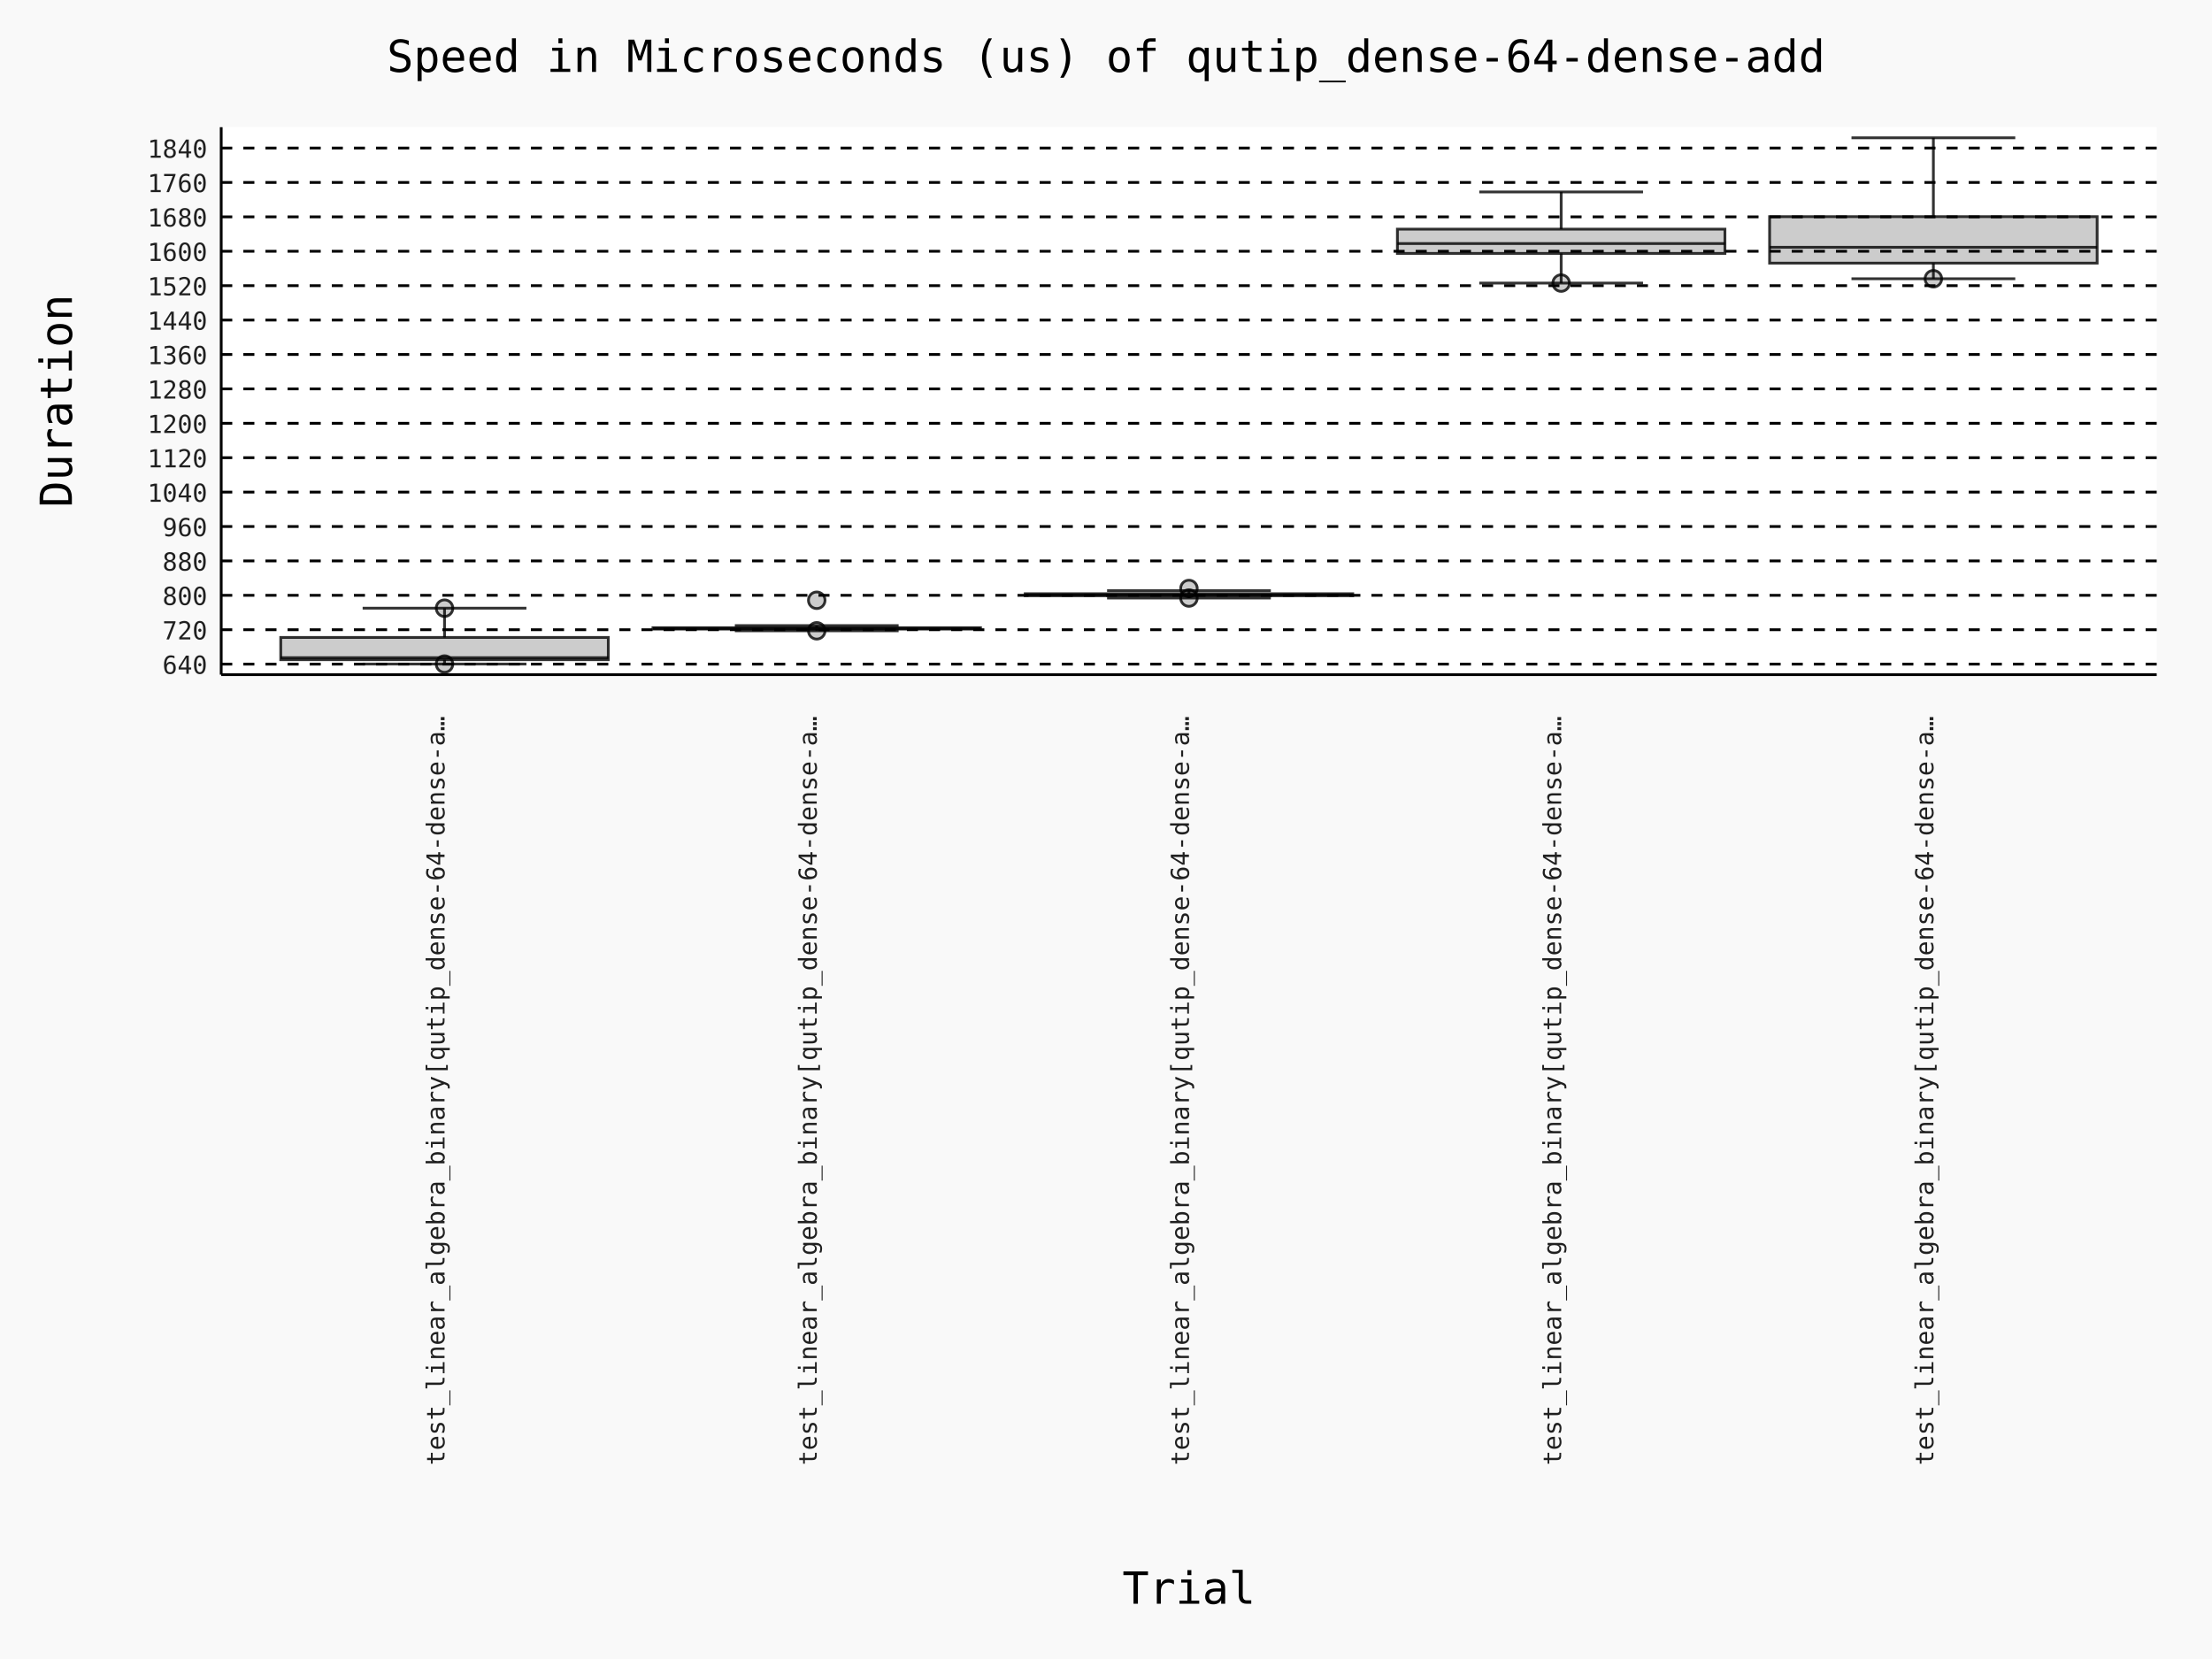
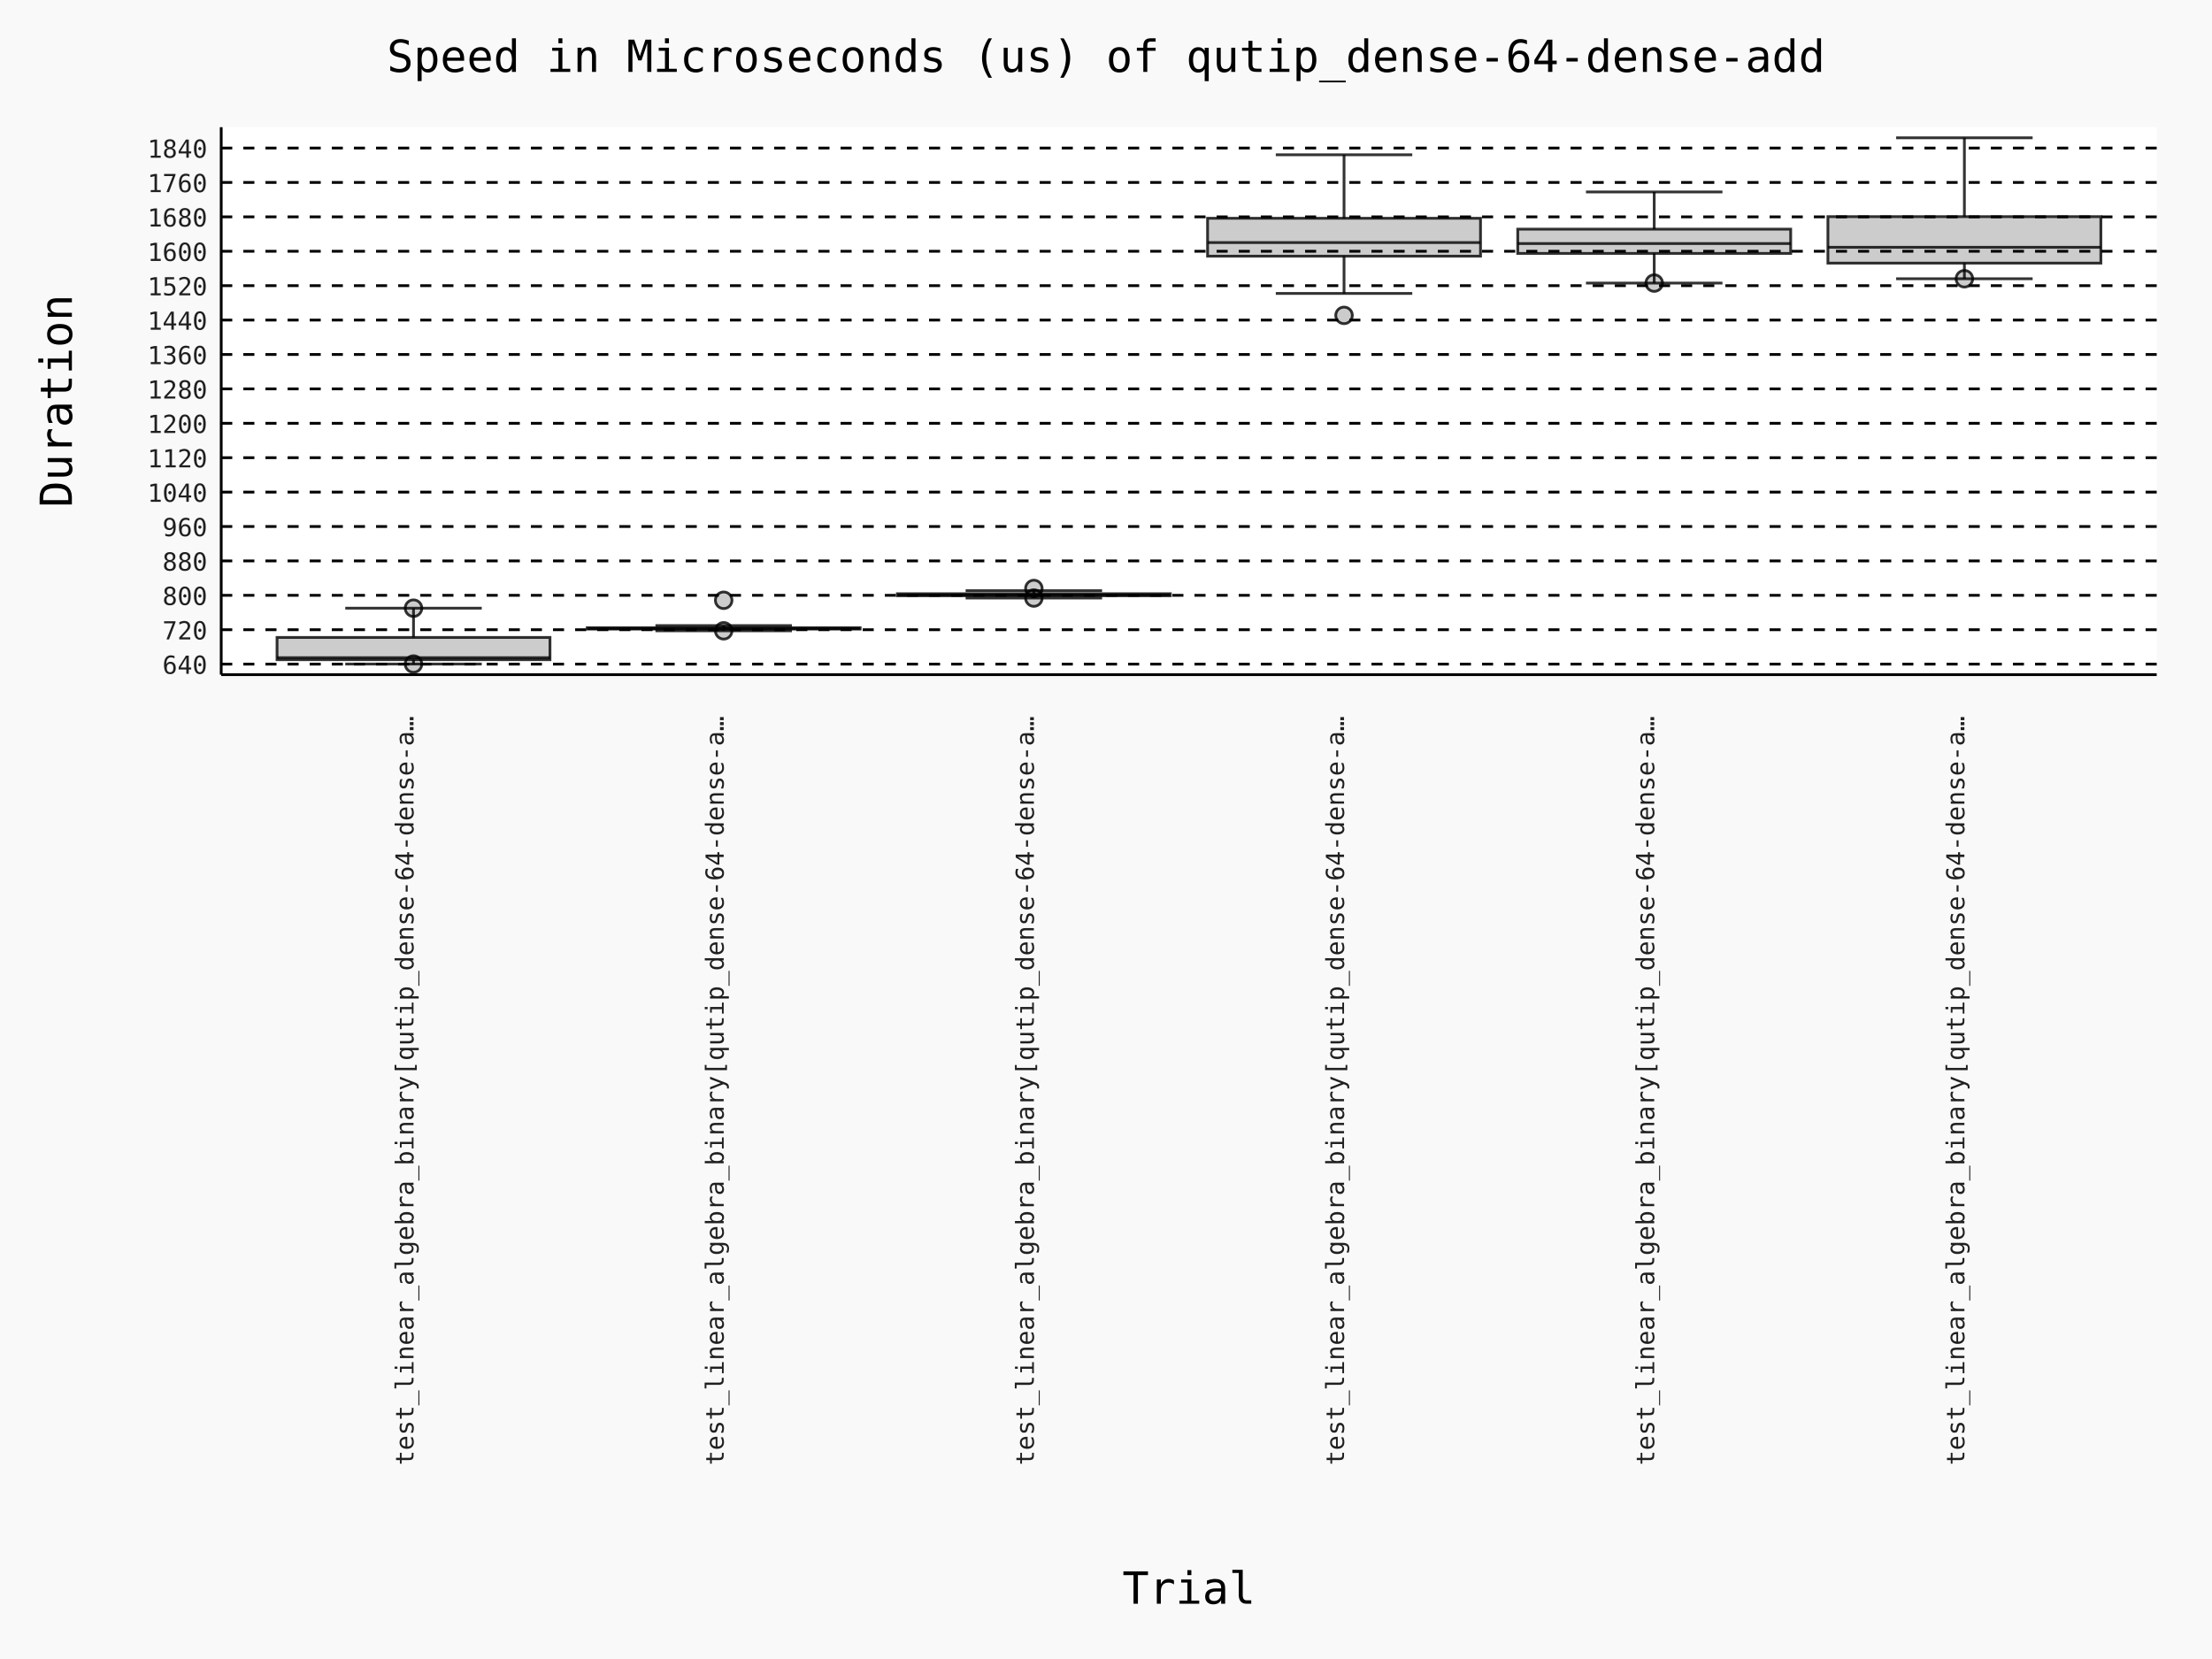
- <svg xmlns="http://www.w3.org/2000/svg" id="chart-03a33b18-b3e9-4d31-b353-62f86ce6c61d" class="pygal-chart" viewBox="0 0 800 600">
+ <svg xmlns="http://www.w3.org/2000/svg" id="chart-178d91f3-d0d7-4920-86ad-eca0e4747cc4" class="pygal-chart" viewBox="0 0 800 600">
  <defs>
-     <style type="text/css">#chart-03a33b18-b3e9-4d31-b353-62f86ce6c61d{-webkit-user-select:none;-webkit-font-smoothing:antialiased;font-family:Consolas,"Deja Vu Sans Mono","Bitstream Vera Sans Mono","Courier New",monospace}#chart-03a33b18-b3e9-4d31-b353-62f86ce6c61d .title{font-family:Consolas,"Deja Vu Sans Mono","Bitstream Vera Sans Mono","Courier New",monospace;font-size:16px}#chart-03a33b18-b3e9-4d31-b353-62f86ce6c61d .legends .legend text{font-family:Consolas,"Deja Vu Sans Mono","Bitstream Vera Sans Mono","Courier New",monospace;font-size:14px}#chart-03a33b18-b3e9-4d31-b353-62f86ce6c61d .axis text{font-family:Consolas,"Deja Vu Sans Mono","Bitstream Vera Sans Mono","Courier New",monospace;font-size:10px}#chart-03a33b18-b3e9-4d31-b353-62f86ce6c61d .axis text.major{font-family:Consolas,"Deja Vu Sans Mono","Bitstream Vera Sans Mono","Courier New",monospace;font-size:10px}#chart-03a33b18-b3e9-4d31-b353-62f86ce6c61d .text-overlay text.value{font-family:Consolas,"Deja Vu Sans Mono","Bitstream Vera Sans Mono","Courier New",monospace;font-size:16px}#chart-03a33b18-b3e9-4d31-b353-62f86ce6c61d .text-overlay text.label{font-family:Consolas,"Deja Vu Sans Mono","Bitstream Vera Sans Mono","Courier New",monospace;font-size:10px}#chart-03a33b18-b3e9-4d31-b353-62f86ce6c61d .tooltip{font-family:Consolas,"Deja Vu Sans Mono","Bitstream Vera Sans Mono","Courier New",monospace;font-size:14px}#chart-03a33b18-b3e9-4d31-b353-62f86ce6c61d text.no_data{font-family:Consolas,"Deja Vu Sans Mono","Bitstream Vera Sans Mono","Courier New",monospace;font-size:64px}
- #chart-03a33b18-b3e9-4d31-b353-62f86ce6c61d{background-color:rgba(249,249,249,1)}#chart-03a33b18-b3e9-4d31-b353-62f86ce6c61d path,#chart-03a33b18-b3e9-4d31-b353-62f86ce6c61d line,#chart-03a33b18-b3e9-4d31-b353-62f86ce6c61d rect,#chart-03a33b18-b3e9-4d31-b353-62f86ce6c61d circle{-webkit-transition:150ms;-moz-transition:150ms;transition:150ms}#chart-03a33b18-b3e9-4d31-b353-62f86ce6c61d .graph &gt; .background{fill:rgba(249,249,249,1)}#chart-03a33b18-b3e9-4d31-b353-62f86ce6c61d .plot &gt; .background{fill:rgba(255,255,255,1)}#chart-03a33b18-b3e9-4d31-b353-62f86ce6c61d .graph{fill:rgba(0,0,0,.87)}#chart-03a33b18-b3e9-4d31-b353-62f86ce6c61d text.no_data{fill:rgba(0,0,0,1)}#chart-03a33b18-b3e9-4d31-b353-62f86ce6c61d .title{fill:rgba(0,0,0,1)}#chart-03a33b18-b3e9-4d31-b353-62f86ce6c61d .legends .legend text{fill:rgba(0,0,0,.87)}#chart-03a33b18-b3e9-4d31-b353-62f86ce6c61d .legends .legend:hover text{fill:rgba(0,0,0,1)}#chart-03a33b18-b3e9-4d31-b353-62f86ce6c61d .axis .line{stroke:rgba(0,0,0,1)}#chart-03a33b18-b3e9-4d31-b353-62f86ce6c61d .axis .guide.line{stroke:rgba(0,0,0,.54)}#chart-03a33b18-b3e9-4d31-b353-62f86ce6c61d .axis .major.line{stroke:rgba(0,0,0,.87)}#chart-03a33b18-b3e9-4d31-b353-62f86ce6c61d .axis text.major{fill:rgba(0,0,0,1)}#chart-03a33b18-b3e9-4d31-b353-62f86ce6c61d .axis.y .guides:hover .guide.line,#chart-03a33b18-b3e9-4d31-b353-62f86ce6c61d .line-graph .axis.x .guides:hover .guide.line,#chart-03a33b18-b3e9-4d31-b353-62f86ce6c61d .stackedline-graph .axis.x .guides:hover .guide.line,#chart-03a33b18-b3e9-4d31-b353-62f86ce6c61d .xy-graph .axis.x .guides:hover .guide.line{stroke:rgba(0,0,0,1)}#chart-03a33b18-b3e9-4d31-b353-62f86ce6c61d .axis .guides:hover text{fill:rgba(0,0,0,1)}#chart-03a33b18-b3e9-4d31-b353-62f86ce6c61d .reactive{fill-opacity:.7;stroke-opacity:.8;stroke-width:1}#chart-03a33b18-b3e9-4d31-b353-62f86ce6c61d .ci{stroke:rgba(0,0,0,.87)}#chart-03a33b18-b3e9-4d31-b353-62f86ce6c61d .reactive.active,#chart-03a33b18-b3e9-4d31-b353-62f86ce6c61d .active .reactive{fill-opacity:.8;stroke-opacity:.9;stroke-width:4}#chart-03a33b18-b3e9-4d31-b353-62f86ce6c61d .ci .reactive.active{stroke-width:1.5}#chart-03a33b18-b3e9-4d31-b353-62f86ce6c61d .series text{fill:rgba(0,0,0,1)}#chart-03a33b18-b3e9-4d31-b353-62f86ce6c61d .tooltip rect{fill:rgba(255,255,255,1);stroke:rgba(0,0,0,1);-webkit-transition:opacity 150ms;-moz-transition:opacity 150ms;transition:opacity 150ms}#chart-03a33b18-b3e9-4d31-b353-62f86ce6c61d .tooltip .label{fill:rgba(0,0,0,.87)}#chart-03a33b18-b3e9-4d31-b353-62f86ce6c61d .tooltip .label{fill:rgba(0,0,0,.87)}#chart-03a33b18-b3e9-4d31-b353-62f86ce6c61d .tooltip .legend{font-size:.8em;fill:rgba(0,0,0,.54)}#chart-03a33b18-b3e9-4d31-b353-62f86ce6c61d .tooltip .x_label{font-size:.6em;fill:rgba(0,0,0,1)}#chart-03a33b18-b3e9-4d31-b353-62f86ce6c61d .tooltip .xlink{font-size:.5em;text-decoration:underline}#chart-03a33b18-b3e9-4d31-b353-62f86ce6c61d .tooltip .value{font-size:1.5em}#chart-03a33b18-b3e9-4d31-b353-62f86ce6c61d .bound{font-size:.5em}#chart-03a33b18-b3e9-4d31-b353-62f86ce6c61d .max-value{font-size:.75em;fill:rgba(0,0,0,.54)}#chart-03a33b18-b3e9-4d31-b353-62f86ce6c61d .map-element{fill:rgba(255,255,255,1);stroke:rgba(0,0,0,.54) !important}#chart-03a33b18-b3e9-4d31-b353-62f86ce6c61d .map-element .reactive{fill-opacity:inherit;stroke-opacity:inherit}#chart-03a33b18-b3e9-4d31-b353-62f86ce6c61d .color-0,#chart-03a33b18-b3e9-4d31-b353-62f86ce6c61d .color-0 a:visited{stroke:#000000;fill:#000000}#chart-03a33b18-b3e9-4d31-b353-62f86ce6c61d .color-1,#chart-03a33b18-b3e9-4d31-b353-62f86ce6c61d .color-1 a:visited{stroke:#000000;fill:#000000}#chart-03a33b18-b3e9-4d31-b353-62f86ce6c61d .color-2,#chart-03a33b18-b3e9-4d31-b353-62f86ce6c61d .color-2 a:visited{stroke:#000000;fill:#000000}#chart-03a33b18-b3e9-4d31-b353-62f86ce6c61d .color-3,#chart-03a33b18-b3e9-4d31-b353-62f86ce6c61d .color-3 a:visited{stroke:#000000;fill:#000000}#chart-03a33b18-b3e9-4d31-b353-62f86ce6c61d .color-4,#chart-03a33b18-b3e9-4d31-b353-62f86ce6c61d .color-4 a:visited{stroke:#000000;fill:#000000}#chart-03a33b18-b3e9-4d31-b353-62f86ce6c61d .text-overlay .color-0 text{fill:white}#chart-03a33b18-b3e9-4d31-b353-62f86ce6c61d .text-overlay .color-1 text{fill:white}#chart-03a33b18-b3e9-4d31-b353-62f86ce6c61d .text-overlay .color-2 text{fill:white}#chart-03a33b18-b3e9-4d31-b353-62f86ce6c61d .text-overlay .color-3 text{fill:white}#chart-03a33b18-b3e9-4d31-b353-62f86ce6c61d .text-overlay .color-4 text{fill:white}
- #chart-03a33b18-b3e9-4d31-b353-62f86ce6c61d text.no_data{text-anchor:middle}#chart-03a33b18-b3e9-4d31-b353-62f86ce6c61d .guide.line{fill:none}#chart-03a33b18-b3e9-4d31-b353-62f86ce6c61d .centered{text-anchor:middle}#chart-03a33b18-b3e9-4d31-b353-62f86ce6c61d .title{text-anchor:middle}#chart-03a33b18-b3e9-4d31-b353-62f86ce6c61d .legends .legend text{fill-opacity:1}#chart-03a33b18-b3e9-4d31-b353-62f86ce6c61d .axis.x text{text-anchor:middle}#chart-03a33b18-b3e9-4d31-b353-62f86ce6c61d .axis.x:not(.web) text[transform]{text-anchor:start}#chart-03a33b18-b3e9-4d31-b353-62f86ce6c61d .axis.x:not(.web) text[transform].backwards{text-anchor:end}#chart-03a33b18-b3e9-4d31-b353-62f86ce6c61d .axis.y text{text-anchor:end}#chart-03a33b18-b3e9-4d31-b353-62f86ce6c61d .axis.y text[transform].backwards{text-anchor:start}#chart-03a33b18-b3e9-4d31-b353-62f86ce6c61d .axis.y2 text{text-anchor:start}#chart-03a33b18-b3e9-4d31-b353-62f86ce6c61d .axis.y2 text[transform].backwards{text-anchor:end}#chart-03a33b18-b3e9-4d31-b353-62f86ce6c61d .axis .guide.line{stroke-dasharray:4,4;stroke:black}#chart-03a33b18-b3e9-4d31-b353-62f86ce6c61d .axis .major.guide.line{stroke-dasharray:6,6;stroke:black}#chart-03a33b18-b3e9-4d31-b353-62f86ce6c61d .horizontal .axis.y .guide.line,#chart-03a33b18-b3e9-4d31-b353-62f86ce6c61d .horizontal .axis.y2 .guide.line,#chart-03a33b18-b3e9-4d31-b353-62f86ce6c61d .vertical .axis.x .guide.line{opacity:0}#chart-03a33b18-b3e9-4d31-b353-62f86ce6c61d .horizontal .axis.always_show .guide.line,#chart-03a33b18-b3e9-4d31-b353-62f86ce6c61d .vertical .axis.always_show .guide.line{opacity:1 !important}#chart-03a33b18-b3e9-4d31-b353-62f86ce6c61d .axis.y .guides:hover .guide.line,#chart-03a33b18-b3e9-4d31-b353-62f86ce6c61d .axis.y2 .guides:hover .guide.line,#chart-03a33b18-b3e9-4d31-b353-62f86ce6c61d .axis.x .guides:hover .guide.line{opacity:1}#chart-03a33b18-b3e9-4d31-b353-62f86ce6c61d .axis .guides:hover text{opacity:1}#chart-03a33b18-b3e9-4d31-b353-62f86ce6c61d .nofill{fill:none}#chart-03a33b18-b3e9-4d31-b353-62f86ce6c61d .subtle-fill{fill-opacity:.2}#chart-03a33b18-b3e9-4d31-b353-62f86ce6c61d .dot{stroke-width:1px;fill-opacity:1;stroke-opacity:1}#chart-03a33b18-b3e9-4d31-b353-62f86ce6c61d .dot.active{stroke-width:5px}#chart-03a33b18-b3e9-4d31-b353-62f86ce6c61d .dot.negative{fill:transparent}#chart-03a33b18-b3e9-4d31-b353-62f86ce6c61d text,#chart-03a33b18-b3e9-4d31-b353-62f86ce6c61d tspan{stroke:none !important}#chart-03a33b18-b3e9-4d31-b353-62f86ce6c61d .series text.active{opacity:1}#chart-03a33b18-b3e9-4d31-b353-62f86ce6c61d .tooltip rect{fill-opacity:.95;stroke-width:.5}#chart-03a33b18-b3e9-4d31-b353-62f86ce6c61d .tooltip text{fill-opacity:1}#chart-03a33b18-b3e9-4d31-b353-62f86ce6c61d .showable{visibility:hidden}#chart-03a33b18-b3e9-4d31-b353-62f86ce6c61d .showable.shown{visibility:visible}#chart-03a33b18-b3e9-4d31-b353-62f86ce6c61d .gauge-background{fill:rgba(229,229,229,1);stroke:none}#chart-03a33b18-b3e9-4d31-b353-62f86ce6c61d .bg-lines{stroke:rgba(249,249,249,1);stroke-width:2px}
+     <style type="text/css">#chart-178d91f3-d0d7-4920-86ad-eca0e4747cc4{-webkit-user-select:none;-webkit-font-smoothing:antialiased;font-family:Consolas,"Deja Vu Sans Mono","Bitstream Vera Sans Mono","Courier New",monospace}#chart-178d91f3-d0d7-4920-86ad-eca0e4747cc4 .title{font-family:Consolas,"Deja Vu Sans Mono","Bitstream Vera Sans Mono","Courier New",monospace;font-size:16px}#chart-178d91f3-d0d7-4920-86ad-eca0e4747cc4 .legends .legend text{font-family:Consolas,"Deja Vu Sans Mono","Bitstream Vera Sans Mono","Courier New",monospace;font-size:14px}#chart-178d91f3-d0d7-4920-86ad-eca0e4747cc4 .axis text{font-family:Consolas,"Deja Vu Sans Mono","Bitstream Vera Sans Mono","Courier New",monospace;font-size:10px}#chart-178d91f3-d0d7-4920-86ad-eca0e4747cc4 .axis text.major{font-family:Consolas,"Deja Vu Sans Mono","Bitstream Vera Sans Mono","Courier New",monospace;font-size:10px}#chart-178d91f3-d0d7-4920-86ad-eca0e4747cc4 .text-overlay text.value{font-family:Consolas,"Deja Vu Sans Mono","Bitstream Vera Sans Mono","Courier New",monospace;font-size:16px}#chart-178d91f3-d0d7-4920-86ad-eca0e4747cc4 .text-overlay text.label{font-family:Consolas,"Deja Vu Sans Mono","Bitstream Vera Sans Mono","Courier New",monospace;font-size:10px}#chart-178d91f3-d0d7-4920-86ad-eca0e4747cc4 .tooltip{font-family:Consolas,"Deja Vu Sans Mono","Bitstream Vera Sans Mono","Courier New",monospace;font-size:14px}#chart-178d91f3-d0d7-4920-86ad-eca0e4747cc4 text.no_data{font-family:Consolas,"Deja Vu Sans Mono","Bitstream Vera Sans Mono","Courier New",monospace;font-size:64px}
+ #chart-178d91f3-d0d7-4920-86ad-eca0e4747cc4{background-color:rgba(249,249,249,1)}#chart-178d91f3-d0d7-4920-86ad-eca0e4747cc4 path,#chart-178d91f3-d0d7-4920-86ad-eca0e4747cc4 line,#chart-178d91f3-d0d7-4920-86ad-eca0e4747cc4 rect,#chart-178d91f3-d0d7-4920-86ad-eca0e4747cc4 circle{-webkit-transition:150ms;-moz-transition:150ms;transition:150ms}#chart-178d91f3-d0d7-4920-86ad-eca0e4747cc4 .graph &gt; .background{fill:rgba(249,249,249,1)}#chart-178d91f3-d0d7-4920-86ad-eca0e4747cc4 .plot &gt; .background{fill:rgba(255,255,255,1)}#chart-178d91f3-d0d7-4920-86ad-eca0e4747cc4 .graph{fill:rgba(0,0,0,.87)}#chart-178d91f3-d0d7-4920-86ad-eca0e4747cc4 text.no_data{fill:rgba(0,0,0,1)}#chart-178d91f3-d0d7-4920-86ad-eca0e4747cc4 .title{fill:rgba(0,0,0,1)}#chart-178d91f3-d0d7-4920-86ad-eca0e4747cc4 .legends .legend text{fill:rgba(0,0,0,.87)}#chart-178d91f3-d0d7-4920-86ad-eca0e4747cc4 .legends .legend:hover text{fill:rgba(0,0,0,1)}#chart-178d91f3-d0d7-4920-86ad-eca0e4747cc4 .axis .line{stroke:rgba(0,0,0,1)}#chart-178d91f3-d0d7-4920-86ad-eca0e4747cc4 .axis .guide.line{stroke:rgba(0,0,0,.54)}#chart-178d91f3-d0d7-4920-86ad-eca0e4747cc4 .axis .major.line{stroke:rgba(0,0,0,.87)}#chart-178d91f3-d0d7-4920-86ad-eca0e4747cc4 .axis text.major{fill:rgba(0,0,0,1)}#chart-178d91f3-d0d7-4920-86ad-eca0e4747cc4 .axis.y .guides:hover .guide.line,#chart-178d91f3-d0d7-4920-86ad-eca0e4747cc4 .line-graph .axis.x .guides:hover .guide.line,#chart-178d91f3-d0d7-4920-86ad-eca0e4747cc4 .stackedline-graph .axis.x .guides:hover .guide.line,#chart-178d91f3-d0d7-4920-86ad-eca0e4747cc4 .xy-graph .axis.x .guides:hover .guide.line{stroke:rgba(0,0,0,1)}#chart-178d91f3-d0d7-4920-86ad-eca0e4747cc4 .axis .guides:hover text{fill:rgba(0,0,0,1)}#chart-178d91f3-d0d7-4920-86ad-eca0e4747cc4 .reactive{fill-opacity:.7;stroke-opacity:.8;stroke-width:1}#chart-178d91f3-d0d7-4920-86ad-eca0e4747cc4 .ci{stroke:rgba(0,0,0,.87)}#chart-178d91f3-d0d7-4920-86ad-eca0e4747cc4 .reactive.active,#chart-178d91f3-d0d7-4920-86ad-eca0e4747cc4 .active .reactive{fill-opacity:.8;stroke-opacity:.9;stroke-width:4}#chart-178d91f3-d0d7-4920-86ad-eca0e4747cc4 .ci .reactive.active{stroke-width:1.5}#chart-178d91f3-d0d7-4920-86ad-eca0e4747cc4 .series text{fill:rgba(0,0,0,1)}#chart-178d91f3-d0d7-4920-86ad-eca0e4747cc4 .tooltip rect{fill:rgba(255,255,255,1);stroke:rgba(0,0,0,1);-webkit-transition:opacity 150ms;-moz-transition:opacity 150ms;transition:opacity 150ms}#chart-178d91f3-d0d7-4920-86ad-eca0e4747cc4 .tooltip .label{fill:rgba(0,0,0,.87)}#chart-178d91f3-d0d7-4920-86ad-eca0e4747cc4 .tooltip .label{fill:rgba(0,0,0,.87)}#chart-178d91f3-d0d7-4920-86ad-eca0e4747cc4 .tooltip .legend{font-size:.8em;fill:rgba(0,0,0,.54)}#chart-178d91f3-d0d7-4920-86ad-eca0e4747cc4 .tooltip .x_label{font-size:.6em;fill:rgba(0,0,0,1)}#chart-178d91f3-d0d7-4920-86ad-eca0e4747cc4 .tooltip .xlink{font-size:.5em;text-decoration:underline}#chart-178d91f3-d0d7-4920-86ad-eca0e4747cc4 .tooltip .value{font-size:1.5em}#chart-178d91f3-d0d7-4920-86ad-eca0e4747cc4 .bound{font-size:.5em}#chart-178d91f3-d0d7-4920-86ad-eca0e4747cc4 .max-value{font-size:.75em;fill:rgba(0,0,0,.54)}#chart-178d91f3-d0d7-4920-86ad-eca0e4747cc4 .map-element{fill:rgba(255,255,255,1);stroke:rgba(0,0,0,.54) !important}#chart-178d91f3-d0d7-4920-86ad-eca0e4747cc4 .map-element .reactive{fill-opacity:inherit;stroke-opacity:inherit}#chart-178d91f3-d0d7-4920-86ad-eca0e4747cc4 .color-0,#chart-178d91f3-d0d7-4920-86ad-eca0e4747cc4 .color-0 a:visited{stroke:#000000;fill:#000000}#chart-178d91f3-d0d7-4920-86ad-eca0e4747cc4 .color-1,#chart-178d91f3-d0d7-4920-86ad-eca0e4747cc4 .color-1 a:visited{stroke:#000000;fill:#000000}#chart-178d91f3-d0d7-4920-86ad-eca0e4747cc4 .color-2,#chart-178d91f3-d0d7-4920-86ad-eca0e4747cc4 .color-2 a:visited{stroke:#000000;fill:#000000}#chart-178d91f3-d0d7-4920-86ad-eca0e4747cc4 .color-3,#chart-178d91f3-d0d7-4920-86ad-eca0e4747cc4 .color-3 a:visited{stroke:#000000;fill:#000000}#chart-178d91f3-d0d7-4920-86ad-eca0e4747cc4 .color-4,#chart-178d91f3-d0d7-4920-86ad-eca0e4747cc4 .color-4 a:visited{stroke:#000000;fill:#000000}#chart-178d91f3-d0d7-4920-86ad-eca0e4747cc4 .color-5,#chart-178d91f3-d0d7-4920-86ad-eca0e4747cc4 .color-5 a:visited{stroke:#000000;fill:#000000}#chart-178d91f3-d0d7-4920-86ad-eca0e4747cc4 .text-overlay .color-0 text{fill:white}#chart-178d91f3-d0d7-4920-86ad-eca0e4747cc4 .text-overlay .color-1 text{fill:white}#chart-178d91f3-d0d7-4920-86ad-eca0e4747cc4 .text-overlay .color-2 text{fill:white}#chart-178d91f3-d0d7-4920-86ad-eca0e4747cc4 .text-overlay .color-3 text{fill:white}#chart-178d91f3-d0d7-4920-86ad-eca0e4747cc4 .text-overlay .color-4 text{fill:white}#chart-178d91f3-d0d7-4920-86ad-eca0e4747cc4 .text-overlay .color-5 text{fill:white}
+ #chart-178d91f3-d0d7-4920-86ad-eca0e4747cc4 text.no_data{text-anchor:middle}#chart-178d91f3-d0d7-4920-86ad-eca0e4747cc4 .guide.line{fill:none}#chart-178d91f3-d0d7-4920-86ad-eca0e4747cc4 .centered{text-anchor:middle}#chart-178d91f3-d0d7-4920-86ad-eca0e4747cc4 .title{text-anchor:middle}#chart-178d91f3-d0d7-4920-86ad-eca0e4747cc4 .legends .legend text{fill-opacity:1}#chart-178d91f3-d0d7-4920-86ad-eca0e4747cc4 .axis.x text{text-anchor:middle}#chart-178d91f3-d0d7-4920-86ad-eca0e4747cc4 .axis.x:not(.web) text[transform]{text-anchor:start}#chart-178d91f3-d0d7-4920-86ad-eca0e4747cc4 .axis.x:not(.web) text[transform].backwards{text-anchor:end}#chart-178d91f3-d0d7-4920-86ad-eca0e4747cc4 .axis.y text{text-anchor:end}#chart-178d91f3-d0d7-4920-86ad-eca0e4747cc4 .axis.y text[transform].backwards{text-anchor:start}#chart-178d91f3-d0d7-4920-86ad-eca0e4747cc4 .axis.y2 text{text-anchor:start}#chart-178d91f3-d0d7-4920-86ad-eca0e4747cc4 .axis.y2 text[transform].backwards{text-anchor:end}#chart-178d91f3-d0d7-4920-86ad-eca0e4747cc4 .axis .guide.line{stroke-dasharray:4,4;stroke:black}#chart-178d91f3-d0d7-4920-86ad-eca0e4747cc4 .axis .major.guide.line{stroke-dasharray:6,6;stroke:black}#chart-178d91f3-d0d7-4920-86ad-eca0e4747cc4 .horizontal .axis.y .guide.line,#chart-178d91f3-d0d7-4920-86ad-eca0e4747cc4 .horizontal .axis.y2 .guide.line,#chart-178d91f3-d0d7-4920-86ad-eca0e4747cc4 .vertical .axis.x .guide.line{opacity:0}#chart-178d91f3-d0d7-4920-86ad-eca0e4747cc4 .horizontal .axis.always_show .guide.line,#chart-178d91f3-d0d7-4920-86ad-eca0e4747cc4 .vertical .axis.always_show .guide.line{opacity:1 !important}#chart-178d91f3-d0d7-4920-86ad-eca0e4747cc4 .axis.y .guides:hover .guide.line,#chart-178d91f3-d0d7-4920-86ad-eca0e4747cc4 .axis.y2 .guides:hover .guide.line,#chart-178d91f3-d0d7-4920-86ad-eca0e4747cc4 .axis.x .guides:hover .guide.line{opacity:1}#chart-178d91f3-d0d7-4920-86ad-eca0e4747cc4 .axis .guides:hover text{opacity:1}#chart-178d91f3-d0d7-4920-86ad-eca0e4747cc4 .nofill{fill:none}#chart-178d91f3-d0d7-4920-86ad-eca0e4747cc4 .subtle-fill{fill-opacity:.2}#chart-178d91f3-d0d7-4920-86ad-eca0e4747cc4 .dot{stroke-width:1px;fill-opacity:1;stroke-opacity:1}#chart-178d91f3-d0d7-4920-86ad-eca0e4747cc4 .dot.active{stroke-width:5px}#chart-178d91f3-d0d7-4920-86ad-eca0e4747cc4 .dot.negative{fill:transparent}#chart-178d91f3-d0d7-4920-86ad-eca0e4747cc4 text,#chart-178d91f3-d0d7-4920-86ad-eca0e4747cc4 tspan{stroke:none !important}#chart-178d91f3-d0d7-4920-86ad-eca0e4747cc4 .series text.active{opacity:1}#chart-178d91f3-d0d7-4920-86ad-eca0e4747cc4 .tooltip rect{fill-opacity:.95;stroke-width:.5}#chart-178d91f3-d0d7-4920-86ad-eca0e4747cc4 .tooltip text{fill-opacity:1}#chart-178d91f3-d0d7-4920-86ad-eca0e4747cc4 .showable{visibility:hidden}#chart-178d91f3-d0d7-4920-86ad-eca0e4747cc4 .showable.shown{visibility:visible}#chart-178d91f3-d0d7-4920-86ad-eca0e4747cc4 .gauge-background{fill:rgba(229,229,229,1);stroke:none}#chart-178d91f3-d0d7-4920-86ad-eca0e4747cc4 .bg-lines{stroke:rgba(249,249,249,1);stroke-width:2px}
.tooltip .value{font-size:1em !important}.axis text{font-size:9px !important}</style>
  </defs>
  <g class="graph custombox-graph vertical">
    <rect x="0" y="0" width="800" height="600" class="background" />
    <g transform="translate(80, 46)" class="plot">
      <rect x="0" y="0" width="700.0" height="198.0" class="background" />
      <g class="axis y always_show">
        <path d="M0 198 h700" class="line" />
        <g class="guides">
          <path d="M0 194.192 h700" class="guide line" />
          <text x="-5" y="197.692" class="">640</text>
        </g>
        <g class="guides">
          <path d="M0 181.749 h700" class="guide line" />
          <text x="-5" y="185.249" class="">720</text>
        </g>
        <g class="guides">
          <path d="M0 169.305 h700" class="guide line" />
          <text x="-5" y="172.805" class="">800</text>
        </g>
        <g class="guides">
          <path d="M0 156.862 h700" class="guide line" />
          <text x="-5" y="160.362" class="">880</text>
        </g>
        <g class="guides">
          <path d="M0 144.419 h700" class="guide line" />
          <text x="-5" y="147.919" class="">960</text>
        </g>
        <g class="guides">
          <path d="M0 131.975 h700" class="guide line" />
          <text x="-5" y="135.475" class="">1040</text>
        </g>
        <g class="guides">
          <path d="M0 119.532 h700" class="guide line" />
          <text x="-5" y="123.032" class="">1120</text>
        </g>
        <g class="guides">
          <path d="M0 107.088 h700" class="guide line" />
          <text x="-5" y="110.588" class="">1200</text>
        </g>
        <g class="guides">
          <path d="M0 94.645 h700" class="guide line" />
          <text x="-5" y="98.145" class="">1280</text>
        </g>
        <g class="guides">
          <path d="M0 82.201 h700" class="guide line" />
          <text x="-5" y="85.701" class="">1360</text>
        </g>
        <g class="guides">
          <path d="M0 69.758 h700" class="guide line" />
          <text x="-5" y="73.258" class="">1440</text>
        </g>
        <g class="guides">
          <path d="M0 57.314 h700" class="guide line" />
          <text x="-5" y="60.814" class="">1520</text>
        </g>
        <g class="guides">
          <path d="M0 44.871 h700" class="guide line" />
          <text x="-5" y="48.371" class="">1600</text>
        </g>
        <g class="guides">
          <path d="M0 32.428 h700" class="guide line" />
          <text x="-5" y="35.928" class="">1680</text>
        </g>
        <g class="guides">
          <path d="M0 19.984 h700" class="guide line" />
          <text x="-5" y="23.484" class="">1760</text>
        </g>
        <g class="guides">
          <path d="M0 7.541 h700" class="guide line" />
          <text x="-5" y="11.041" class="">1840</text>
        </g>
      </g>
      <g class="axis x">
        <path d="M0 0 v198" class="line" />
        <g class="guides">
-           <path d="M80.769 0 v198" class="guide line" />
-           <text x="80.769" y="213.0" class="backwards" transform="rotate(270 80.76923 213)">test_linear_algebra_binary[qutip_dense-64-dense-a…</text>
-         </g>
-         <g class="guides">
-           <path d="M215.385 0 v198" class="guide line" />
-           <text x="215.385" y="213.0" class="backwards" transform="rotate(270 215.3846 213)">test_linear_algebra_binary[qutip_dense-64-dense-a…</text>
-         </g>
-         <g class="guides">
-           <path d="M350 0 v198" class="guide line" />
-           <text x="350.0" y="213.0" class="backwards" transform="rotate(270 350 213)">test_linear_algebra_binary[qutip_dense-64-dense-a…</text>
-         </g>
-         <g class="guides">
-           <path d="M484.615 0 v198" class="guide line" />
-           <text x="484.615" y="213.0" class="backwards" transform="rotate(270 484.6154 213)">test_linear_algebra_binary[qutip_dense-64-dense-a…</text>
-         </g>
-         <g class="guides">
-           <path d="M619.231 0 v198" class="guide line" />
-           <text x="619.231" y="213.0" class="backwards" transform="rotate(270 619.2308 213)">test_linear_algebra_binary[qutip_dense-64-dense-a…</text>
+           <path d="M69.551 0 v198" class="guide line" />
+           <text x="69.551" y="213.0" class="backwards" transform="rotate(270 69.55128 213)">test_linear_algebra_binary[qutip_dense-64-dense-a…</text>
+         </g>
+         <g class="guides">
+           <path d="M181.731 0 v198" class="guide line" />
+           <text x="181.731" y="213.0" class="backwards" transform="rotate(270 181.7308 213)">test_linear_algebra_binary[qutip_dense-64-dense-a…</text>
+         </g>
+         <g class="guides">
+           <path d="M293.91 0 v198" class="guide line" />
+           <text x="293.91" y="213.0" class="backwards" transform="rotate(270 293.9103 213)">test_linear_algebra_binary[qutip_dense-64-dense-a…</text>
+         </g>
+         <g class="guides">
+           <path d="M406.09 0 v198" class="guide line" />
+           <text x="406.09" y="213.0" class="backwards" transform="rotate(270 406.0897 213)">test_linear_algebra_binary[qutip_dense-64-dense-a…</text>
+         </g>
+         <g class="guides">
+           <path d="M518.269 0 v198" class="guide line" />
+           <text x="518.269" y="213.0" class="backwards" transform="rotate(270 518.2692 213)">test_linear_algebra_binary[qutip_dense-64-dense-a…</text>
+         </g>
+         <g class="guides">
+           <path d="M630.449 0 v198" class="guide line" />
+           <text x="630.449" y="213.0" class="backwards" transform="rotate(270 630.4487 213)">test_linear_algebra_binary[qutip_dense-64-dense-a…</text>
        </g>
      </g>
      <g class="series serie-0 color-0">
        <g class="boxes">
          <g class="box">
-             <path stroke-width="3" d="M51.154 194.159 L110.385 194.159" class="reactive tooltip-trigger" />
-             <path stroke-width="3" d="M21.538 191.857 L140 191.857" class="reactive tooltip-trigger" />
-             <path stroke-width="3" d="M51.154 173.954 L110.385 173.954" class="reactive tooltip-trigger" />
-             <path stroke-width="2" d="M80.769 194.159 L80.769 192.588" class="reactive tooltip-trigger" />
-             <path stroke-width="2" d="M80.769 173.954 L80.769 184.539" class="reactive tooltip-trigger" />
-             <rect x="21.538" y="184.539" height="8.05" width="118.462" class="subtle-fill reactive tooltip-trigger" />
-             <circle cx="80.769" cy="194.159" r="3" class="subtle-fill reactive tooltip-trigger" />
-             <circle cx="80.769" cy="173.954" r="3" class="subtle-fill reactive tooltip-trigger" />
+             <path stroke-width="3" d="M44.872 194.159 L94.231 194.159" class="reactive tooltip-trigger" />
+             <path stroke-width="3" d="M20.192 191.857 L118.91 191.857" class="reactive tooltip-trigger" />
+             <path stroke-width="3" d="M44.872 173.954 L94.231 173.954" class="reactive tooltip-trigger" />
+             <path stroke-width="2" d="M69.551 194.159 L69.551 192.588" class="reactive tooltip-trigger" />
+             <path stroke-width="2" d="M69.551 173.954 L69.551 184.539" class="reactive tooltip-trigger" />
+             <rect x="20.192" y="184.539" height="8.05" width="98.718" class="subtle-fill reactive tooltip-trigger" />
+             <circle cx="69.551" cy="194.159" r="3" class="subtle-fill reactive tooltip-trigger" />
+             <circle cx="69.551" cy="173.954" r="3" class="subtle-fill reactive tooltip-trigger" />
          </g>
        </g>
      </g>
      <g class="series serie-1 color-1">
        <g class="boxes">
          <g class="box">
-             <path stroke-width="3" d="M185.769 182.137 L245 182.137" class="reactive tooltip-trigger" />
-             <path stroke-width="3" d="M156.154 181.313 L274.615 181.313" class="reactive tooltip-trigger" />
-             <path stroke-width="3" d="M185.769 180.255 L245 180.255" class="reactive tooltip-trigger" />
-             <path stroke-width="2" d="M215.385 182.137 L215.385 181.515" class="reactive tooltip-trigger" />
-             <path stroke-width="2" d="M215.385 180.255 L215.385 181.018" class="reactive tooltip-trigger" />
-             <rect x="156.154" y="181.018" height="0.498" width="118.462" class="subtle-fill reactive tooltip-trigger" />
-             <circle cx="215.385" cy="182.137" r="3" class="subtle-fill reactive tooltip-trigger" />
-             <circle cx="215.385" cy="171.094" r="3" class="subtle-fill reactive tooltip-trigger" />
+             <path stroke-width="3" d="M157.051 182.137 L206.41 182.137" class="reactive tooltip-trigger" />
+             <path stroke-width="3" d="M132.372 181.313 L231.09 181.313" class="reactive tooltip-trigger" />
+             <path stroke-width="3" d="M157.051 180.255 L206.41 180.255" class="reactive tooltip-trigger" />
+             <path stroke-width="2" d="M181.731 182.137 L181.731 181.515" class="reactive tooltip-trigger" />
+             <path stroke-width="2" d="M181.731 180.255 L181.731 181.018" class="reactive tooltip-trigger" />
+             <rect x="132.372" y="181.018" height="0.498" width="98.718" class="subtle-fill reactive tooltip-trigger" />
+             <circle cx="181.731" cy="182.137" r="3" class="subtle-fill reactive tooltip-trigger" />
+             <circle cx="181.731" cy="171.094" r="3" class="subtle-fill reactive tooltip-trigger" />
          </g>
        </g>
      </g>
      <g class="series serie-2 color-2">
        <g class="boxes">
          <g class="box">
-             <path stroke-width="3" d="M320.385 170.286 L379.615 170.286" class="reactive tooltip-trigger" />
-             <path stroke-width="3" d="M290.769 169.151 L409.231 169.151" class="reactive tooltip-trigger" />
-             <path stroke-width="3" d="M320.385 167.627 L379.615 167.627" class="reactive tooltip-trigger" />
-             <path stroke-width="2" d="M350 170.286 L350 169.462" class="reactive tooltip-trigger" />
-             <path stroke-width="2" d="M350 167.627 L350 168.731" class="reactive tooltip-trigger" />
-             <rect x="290.769" y="168.731" height="0.731" width="118.462" class="subtle-fill reactive tooltip-trigger" />
-             <circle cx="350.0" cy="170.286" r="3" class="subtle-fill reactive tooltip-trigger" />
-             <circle cx="350.0" cy="166.833" r="3" class="subtle-fill reactive tooltip-trigger" />
+             <path stroke-width="3" d="M269.231 170.286 L318.59 170.286" class="reactive tooltip-trigger" />
+             <path stroke-width="3" d="M244.551 169.151 L343.269 169.151" class="reactive tooltip-trigger" />
+             <path stroke-width="3" d="M269.231 167.627 L318.59 167.627" class="reactive tooltip-trigger" />
+             <path stroke-width="2" d="M293.91 170.286 L293.91 169.462" class="reactive tooltip-trigger" />
+             <path stroke-width="2" d="M293.91 167.627 L293.91 168.731" class="reactive tooltip-trigger" />
+             <rect x="244.551" y="168.731" height="0.731" width="98.718" class="subtle-fill reactive tooltip-trigger" />
+             <circle cx="293.91" cy="170.286" r="3" class="subtle-fill reactive tooltip-trigger" />
+             <circle cx="293.91" cy="166.833" r="3" class="subtle-fill reactive tooltip-trigger" />
          </g>
        </g>
      </g>
      <g class="series serie-3 color-3">
        <g class="boxes">
          <g class="box">
-             <path stroke-width="3" d="M455 56.38 L514.231 56.38" class="reactive tooltip-trigger" />
-             <path stroke-width="3" d="M425.385 42.085 L543.846 42.085" class="reactive tooltip-trigger" />
-             <path stroke-width="3" d="M455 23.42 L514.231 23.42" class="reactive tooltip-trigger" />
-             <path stroke-width="2" d="M484.615 56.38 L484.615 45.651" class="reactive tooltip-trigger" />
-             <path stroke-width="2" d="M484.615 23.42 L484.615 36.875" class="reactive tooltip-trigger" />
-             <rect x="425.385" y="36.875" height="8.777" width="118.462" class="subtle-fill reactive tooltip-trigger" />
-             <circle cx="484.615" cy="56.38" r="3" class="subtle-fill reactive tooltip-trigger" />
-             <circle cx="484.615" cy="-1546.485" r="3" class="subtle-fill reactive tooltip-trigger" />
+             <path stroke-width="3" d="M381.41 60.128 L430.769 60.128" class="reactive tooltip-trigger" />
+             <path stroke-width="3" d="M356.731 41.727 L455.449 41.727" class="reactive tooltip-trigger" />
+             <path stroke-width="3" d="M381.41 9.98 L430.769 9.98" class="reactive tooltip-trigger" />
+             <path stroke-width="2" d="M406.09 60.128 L406.09 46.646" class="reactive tooltip-trigger" />
+             <path stroke-width="2" d="M406.09 9.98 L406.09 32.939" class="reactive tooltip-trigger" />
+             <rect x="356.731" y="32.939" height="13.707" width="98.718" class="subtle-fill reactive tooltip-trigger" />
+             <circle cx="406.09" cy="68.06" r="3" class="subtle-fill reactive tooltip-trigger" />
+             <circle cx="406.09" cy="-919.242" r="3" class="subtle-fill reactive tooltip-trigger" />
          </g>
        </g>
      </g>
      <g class="series serie-4 color-4">
        <g class="boxes">
          <g class="box">
-             <path stroke-width="3" d="M589.615 54.812 L648.846 54.812" class="reactive tooltip-trigger" />
-             <path stroke-width="3" d="M560 43.434 L678.462 43.434" class="reactive tooltip-trigger" />
-             <path stroke-width="3" d="M589.615 3.841 L648.846 3.841" class="reactive tooltip-trigger" />
-             <path stroke-width="2" d="M619.231 54.812 L619.231 49.166" class="reactive tooltip-trigger" />
-             <path stroke-width="2" d="M619.231 3.841 L619.231 32.351" class="reactive tooltip-trigger" />
-             <rect x="560.0" y="32.351" height="16.814" width="118.462" class="subtle-fill reactive tooltip-trigger" />
-             <circle cx="619.231" cy="54.812" r="3" class="subtle-fill reactive tooltip-trigger" />
-             <circle cx="619.231" cy="-269.447" r="3" class="subtle-fill reactive tooltip-trigger" />
+             <path stroke-width="3" d="M493.59 56.38 L542.949 56.38" class="reactive tooltip-trigger" />
+             <path stroke-width="3" d="M468.91 42.085 L567.628 42.085" class="reactive tooltip-trigger" />
+             <path stroke-width="3" d="M493.59 23.42 L542.949 23.42" class="reactive tooltip-trigger" />
+             <path stroke-width="2" d="M518.269 56.38 L518.269 45.651" class="reactive tooltip-trigger" />
+             <path stroke-width="2" d="M518.269 23.42 L518.269 36.875" class="reactive tooltip-trigger" />
+             <rect x="468.91" y="36.875" height="8.777" width="98.718" class="subtle-fill reactive tooltip-trigger" />
+             <circle cx="518.269" cy="56.38" r="3" class="subtle-fill reactive tooltip-trigger" />
+             <circle cx="518.269" cy="-1546.485" r="3" class="subtle-fill reactive tooltip-trigger" />
+           </g>
+         </g>
+       </g>
+       <g class="series serie-5 color-5">
+         <g class="boxes">
+           <g class="box">
+             <path stroke-width="3" d="M605.769 54.812 L655.128 54.812" class="reactive tooltip-trigger" />
+             <path stroke-width="3" d="M581.09 43.434 L679.808 43.434" class="reactive tooltip-trigger" />
+             <path stroke-width="3" d="M605.769 3.841 L655.128 3.841" class="reactive tooltip-trigger" />
+             <path stroke-width="2" d="M630.449 54.812 L630.449 49.166" class="reactive tooltip-trigger" />
+             <path stroke-width="2" d="M630.449 3.841 L630.449 32.351" class="reactive tooltip-trigger" />
+             <rect x="581.09" y="32.351" height="16.814" width="98.718" class="subtle-fill reactive tooltip-trigger" />
+             <circle cx="630.449" cy="54.812" r="3" class="subtle-fill reactive tooltip-trigger" />
+             <circle cx="630.449" cy="-269.447" r="3" class="subtle-fill reactive tooltip-trigger" />
          </g>
        </g>
      </g>
    </g>
    <g class="titles">
      <text x="400.0" y="26" class="title plot_title">Speed in Microseconds (us) of qutip_dense-64-dense-add</text>
      <text x="430.0" y="580.0" class="title">Trial</text>
      <text x="0" y="171.0" class="title" transform="rotate(-90 0 145)">Duration</text>
    </g>
    <g transform="translate(80, 46)" class="plot overlay">
      <g class="series serie-0 color-0" />
      <g class="series serie-1 color-1" />
      <g class="series serie-2 color-2" />
      <g class="series serie-3 color-3" />
      <g class="series serie-4 color-4" />
+       <g class="series serie-5 color-5" />
    </g>
    <g transform="translate(80, 46)" class="plot text-overlay">
      <g class="series serie-0 color-0" />
      <g class="series serie-1 color-1" />
      <g class="series serie-2 color-2" />
      <g class="series serie-3 color-3" />
      <g class="series serie-4 color-4" />
+       <g class="series serie-5 color-5" />
    </g>
    <g transform="translate(80, 46)" class="plot tooltip-overlay">
      <g transform="translate(0 0)" style="opacity: 0" class="tooltip">
        <rect rx="0" ry="0" width="0" height="0" class="tooltip-box" />
        <g class="text" />
      </g>
    </g>
  </g>
</svg>
